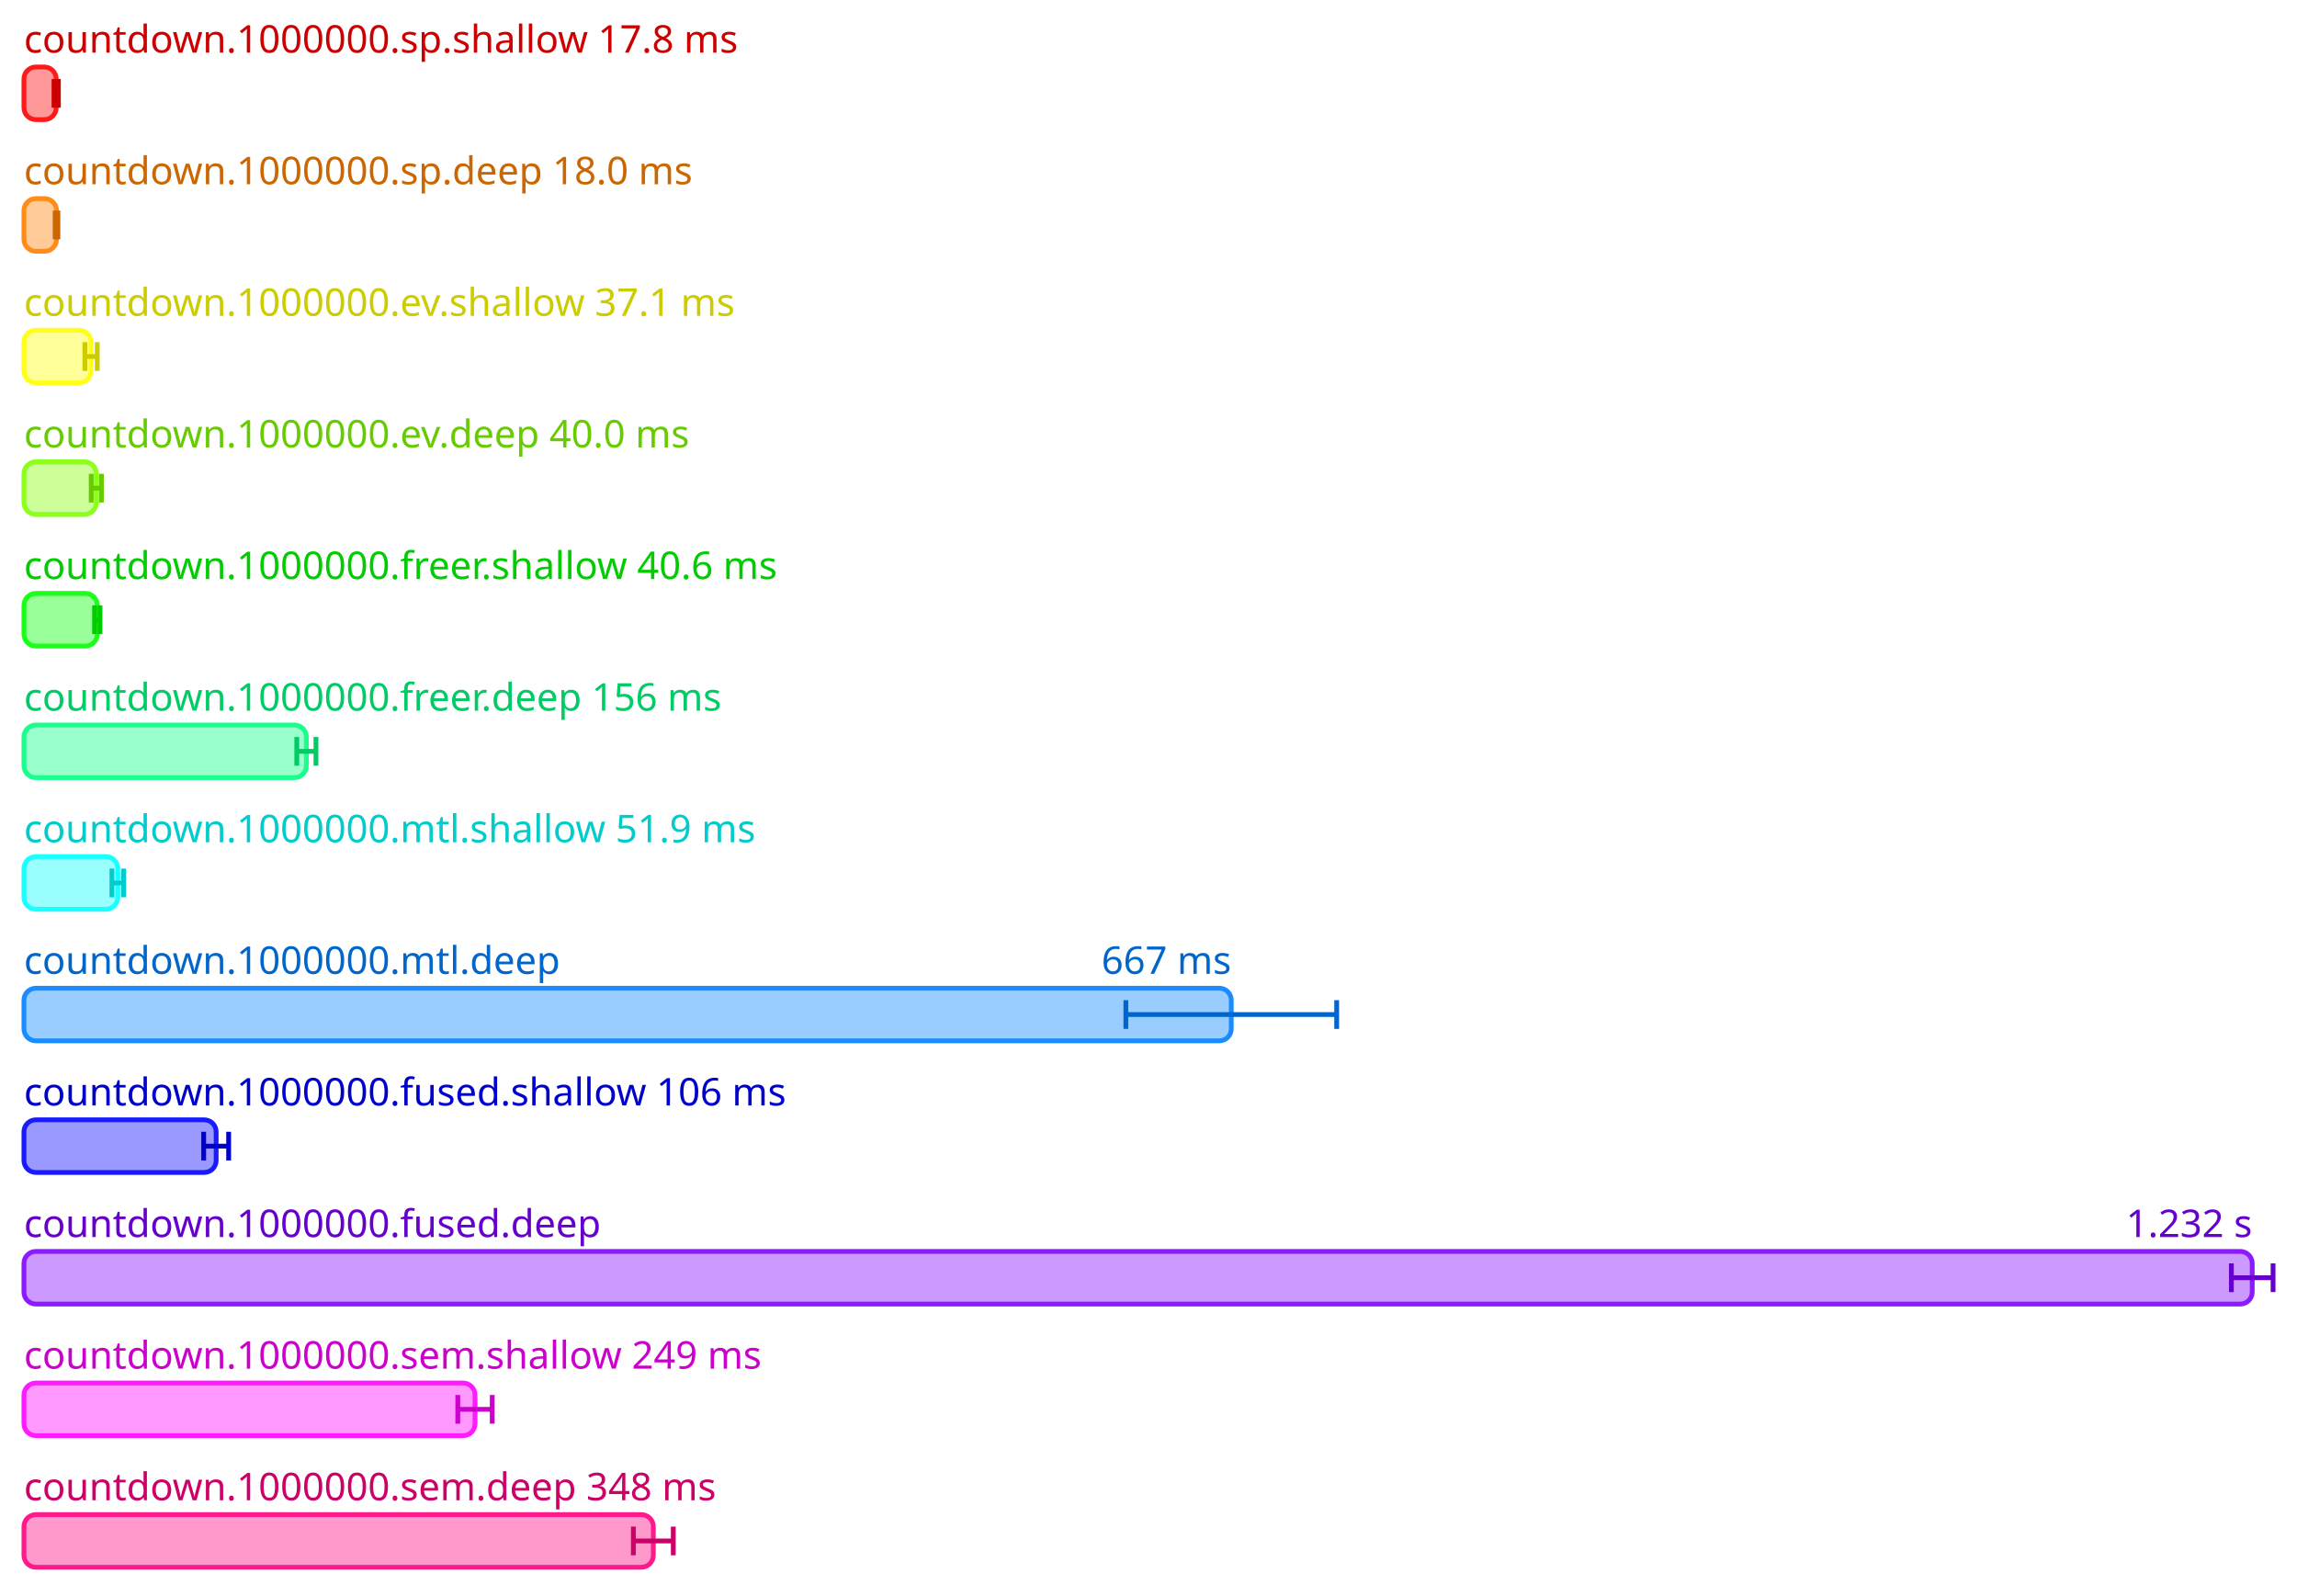
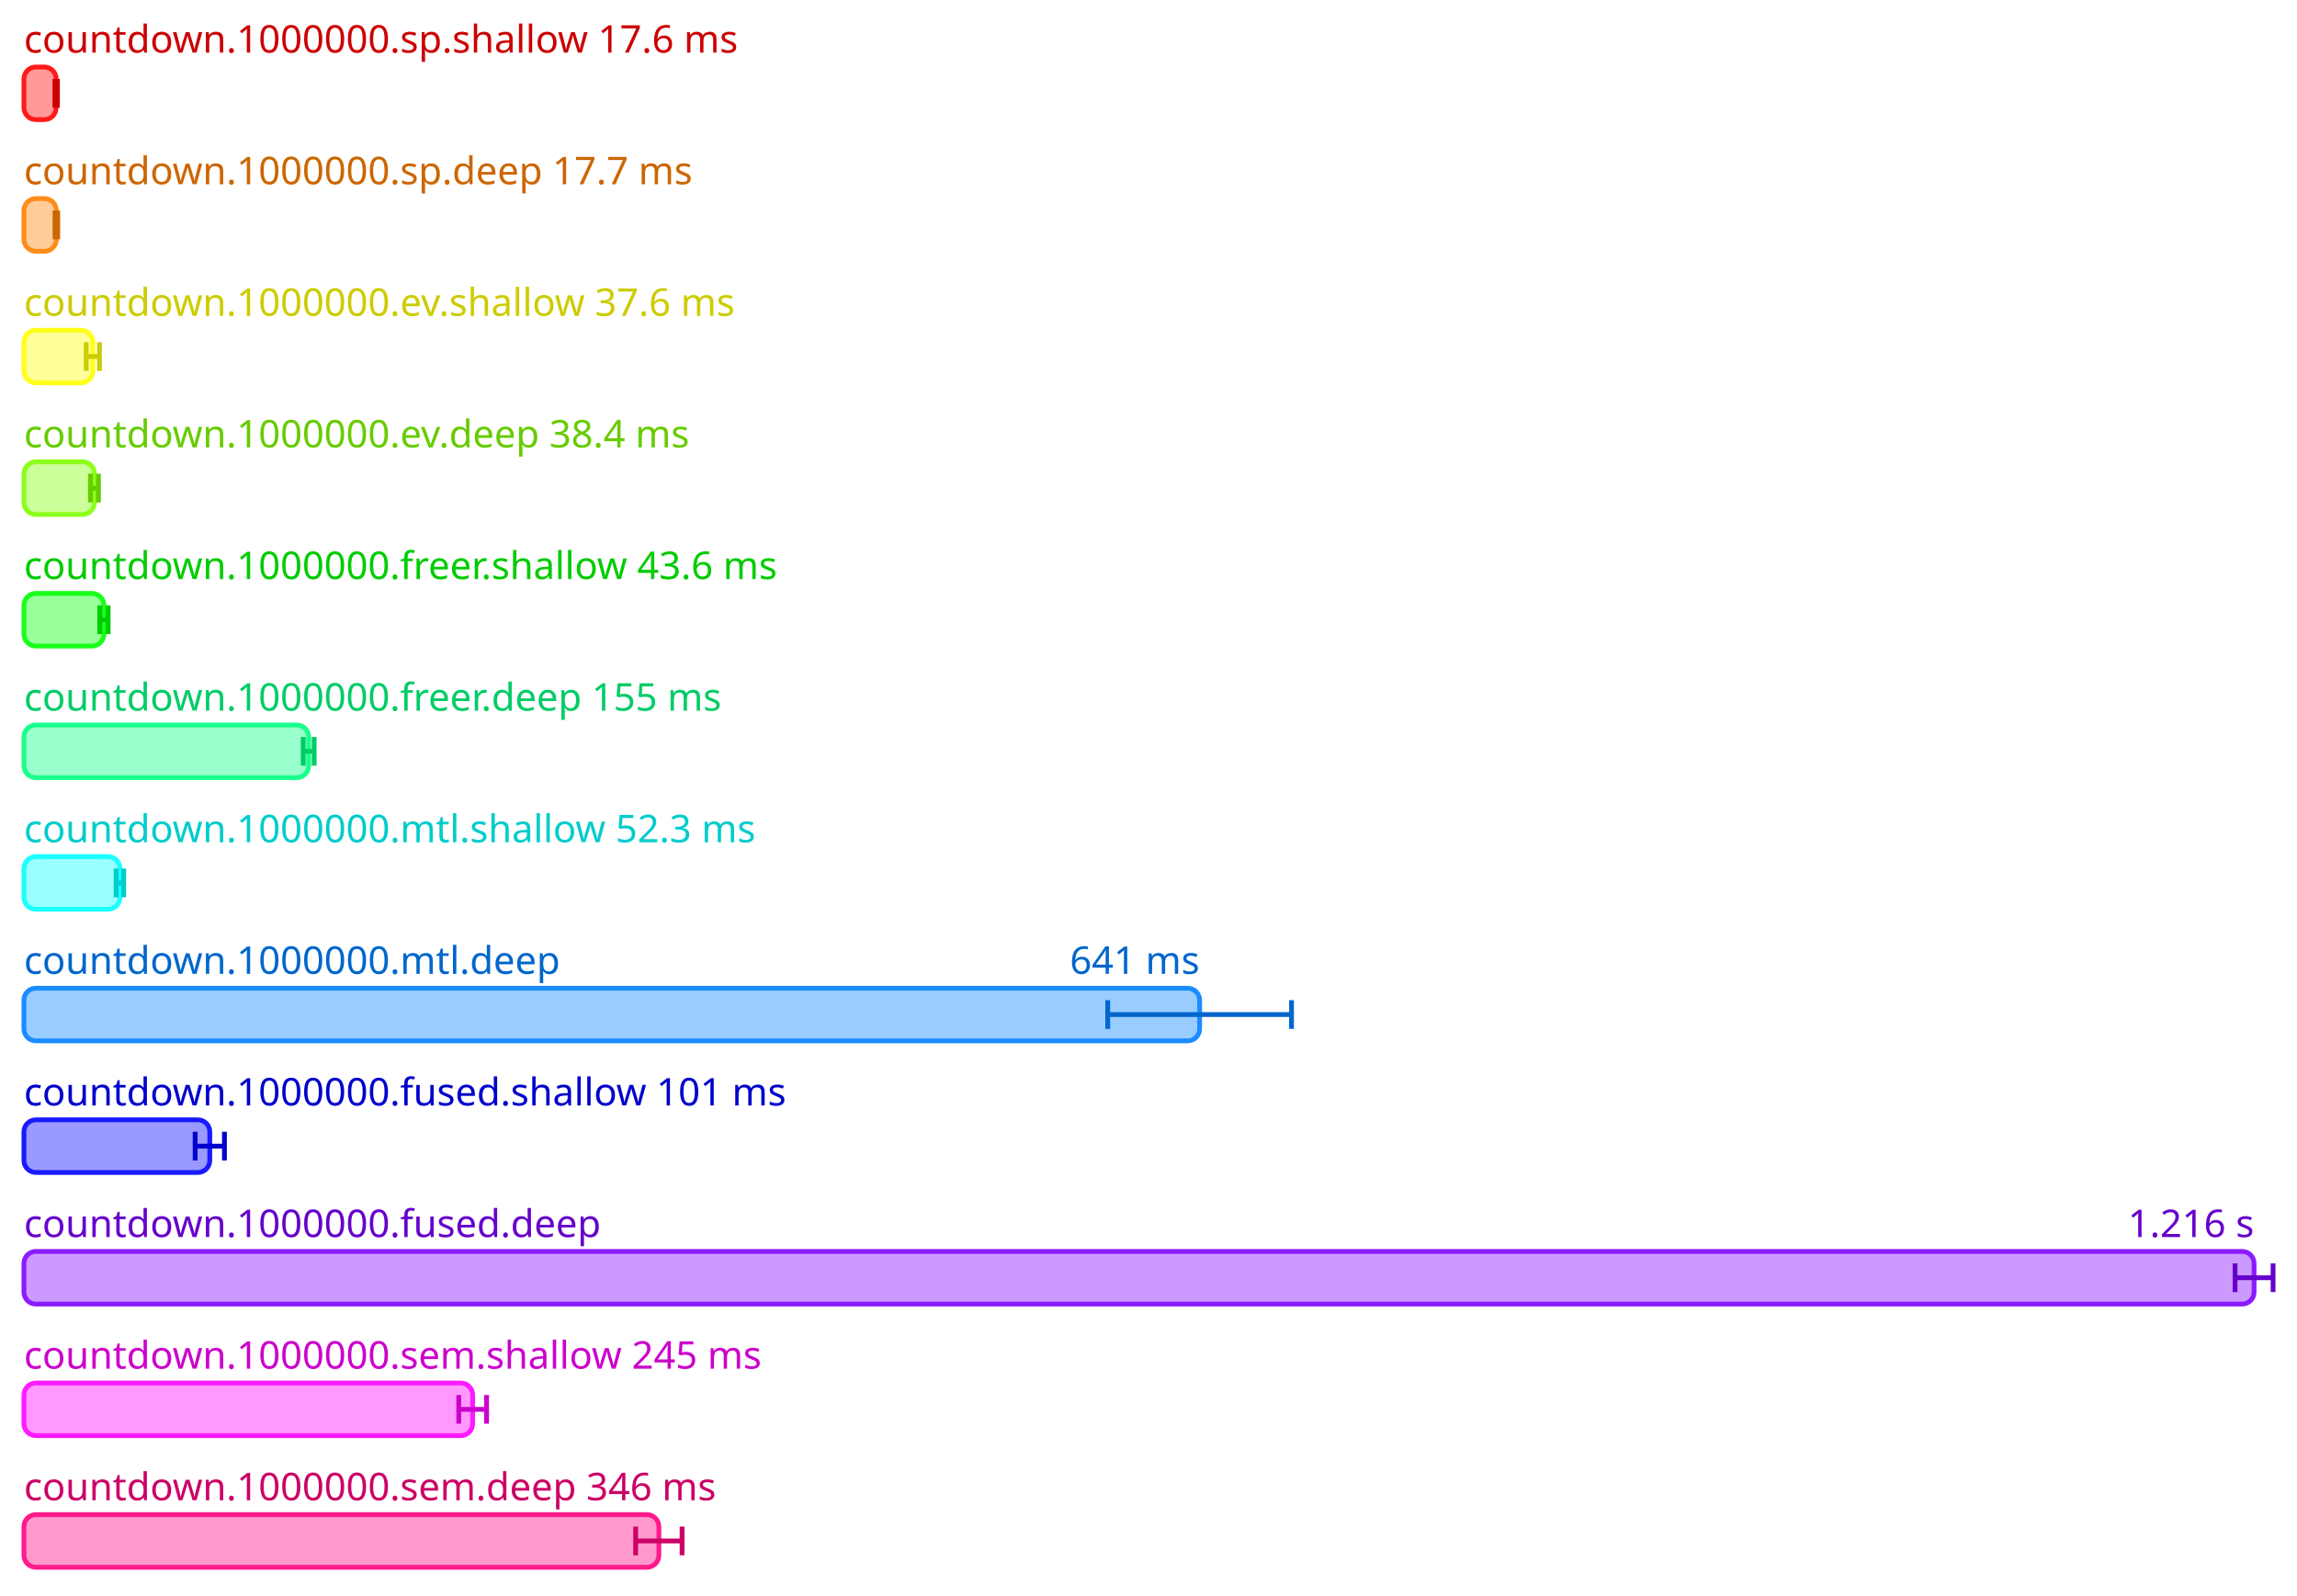
<svg xmlns="http://www.w3.org/2000/svg" height="667" width="960.0" font-size="16" font-family="sans-serif" stroke-width="2">
  <g transform="translate(10.0 0)">
-     <text fill="hsl(0, 100%, 40%)" y="22">countdown.1000000.sp.shallow 17.8 ms</text>
+     <text fill="hsl(0, 100%, 40%)" y="22">countdown.1000000.sp.shallow 17.6 ms</text>
    <g>
-       <rect y="28" rx="5" height="22" width="13.482" fill="hsl(0, 100%, 80%)" stroke="hsl(0, 100%, 55%)" />
+       <rect y="28" rx="5" height="22" width="13.478" fill="hsl(0, 100%, 80%)" stroke="hsl(0, 100%, 55%)" />
      <g stroke="hsl(0, 100%, 40%)">
-         <line x1="12.57" x2="14.394" y1="39" y2="39" />
-         <line x1="12.57" x2="12.57" y1="33" y2="45" />
-         <line x1="14.394" x2="14.394" y1="33" y2="45" />
+         <line x1="12.948" x2="14.008" y1="39" y2="39" />
+         <line x1="12.948" x2="12.948" y1="33" y2="45" />
+         <line x1="14.008" x2="14.008" y1="33" y2="45" />
      </g>
    </g>
-     <text fill="hsl(30, 100%, 40%)" y="77">countdown.1000000.sp.deep 18.0 ms</text>
+     <text fill="hsl(30, 100%, 40%)" y="77">countdown.1000000.sp.deep 17.7 ms</text>
    <g>
-       <rect y="83" rx="5" height="22" width="13.626" fill="hsl(30, 100%, 80%)" stroke="hsl(30, 100%, 55%)" />
+       <rect y="83" rx="5" height="22" width="13.558" fill="hsl(30, 100%, 80%)" stroke="hsl(30, 100%, 55%)" />
      <g stroke="hsl(30, 100%, 40%)">
-         <line x1="13.053" x2="14.2" y1="94" y2="94" />
-         <line x1="13.053" x2="13.053" y1="88" y2="100" />
-         <line x1="14.2" x2="14.2" y1="88" y2="100" />
+         <line x1="12.992" x2="14.124" y1="94" y2="94" />
+         <line x1="12.992" x2="12.992" y1="88" y2="100" />
+         <line x1="14.124" x2="14.124" y1="88" y2="100" />
      </g>
    </g>
-     <text fill="hsl(60, 100%, 40%)" y="132">countdown.1000000.ev.shallow 37.1 ms</text>
+     <text fill="hsl(60, 100%, 40%)" y="132">countdown.1000000.ev.shallow 37.6 ms</text>
    <g>
-       <rect y="138" rx="5" height="22" width="28.06" fill="hsl(60, 100%, 80%)" stroke="hsl(60, 100%, 55%)" />
+       <rect y="138" rx="5" height="22" width="28.799" fill="hsl(60, 100%, 80%)" stroke="hsl(60, 100%, 55%)" />
      <g stroke="hsl(60, 100%, 40%)">
-         <line x1="25.477" x2="30.643" y1="149" y2="149" />
-         <line x1="25.477" x2="25.477" y1="143" y2="155" />
-         <line x1="30.643" x2="30.643" y1="143" y2="155" />
+         <line x1="26.025" x2="31.573" y1="149" y2="149" />
+         <line x1="26.025" x2="26.025" y1="143" y2="155" />
+         <line x1="31.573" x2="31.573" y1="143" y2="155" />
      </g>
    </g>
-     <text fill="hsl(90, 100%, 40%)" y="187">countdown.1000000.ev.deep 40.0 ms</text>
+     <text fill="hsl(90, 100%, 40%)" y="187">countdown.1000000.ev.deep 38.4 ms</text>
    <g>
-       <rect y="193" rx="5" height="22" width="30.253" fill="hsl(90, 100%, 80%)" stroke="hsl(90, 100%, 55%)" />
+       <rect y="193" rx="5" height="22" width="29.471" fill="hsl(90, 100%, 80%)" stroke="hsl(90, 100%, 55%)" />
      <g stroke="hsl(90, 100%, 40%)">
-         <line x1="28.121" x2="32.385" y1="204" y2="204" />
-         <line x1="28.121" x2="28.121" y1="198" y2="210" />
-         <line x1="32.385" x2="32.385" y1="198" y2="210" />
+         <line x1="27.796" x2="31.146" y1="204" y2="204" />
+         <line x1="27.796" x2="27.796" y1="198" y2="210" />
+         <line x1="31.146" x2="31.146" y1="198" y2="210" />
      </g>
    </g>
-     <text fill="hsl(120, 100%, 40%)" y="242">countdown.1000000.freer.shallow 40.6 ms</text>
+     <text fill="hsl(120, 100%, 40%)" y="242">countdown.1000000.freer.shallow 43.6 ms</text>
    <g>
-       <rect y="248" rx="5" height="22" width="30.671" fill="hsl(120, 100%, 80%)" stroke="hsl(120, 100%, 55%)" />
+       <rect y="248" rx="5" height="22" width="33.443" fill="hsl(120, 100%, 80%)" stroke="hsl(120, 100%, 55%)" />
      <g stroke="hsl(120, 100%, 40%)">
-         <line x1="29.536" x2="31.806" y1="259" y2="259" />
-         <line x1="29.536" x2="29.536" y1="253" y2="265" />
-         <line x1="31.806" x2="31.806" y1="253" y2="265" />
+         <line x1="31.679" x2="35.208" y1="259" y2="259" />
+         <line x1="31.679" x2="31.679" y1="253" y2="265" />
+         <line x1="35.208" x2="35.208" y1="253" y2="265" />
      </g>
    </g>
-     <text fill="hsl(150, 100%, 40%)" y="297">countdown.1000000.freer.deep 156  ms</text>
+     <text fill="hsl(150, 100%, 40%)" y="297">countdown.1000000.freer.deep 155  ms</text>
    <g>
-       <rect y="303" rx="5" height="22" width="118.042" fill="hsl(150, 100%, 80%)" stroke="hsl(150, 100%, 55%)" />
+       <rect y="303" rx="5" height="22" width="119.009" fill="hsl(150, 100%, 80%)" stroke="hsl(150, 100%, 55%)" />
      <g stroke="hsl(150, 100%, 40%)">
-         <line x1="114.037" x2="122.048" y1="314" y2="314" />
-         <line x1="114.037" x2="114.037" y1="308" y2="320" />
-         <line x1="122.048" x2="122.048" y1="308" y2="320" />
+         <line x1="116.726" x2="121.293" y1="314" y2="314" />
+         <line x1="116.726" x2="116.726" y1="308" y2="320" />
+         <line x1="121.293" x2="121.293" y1="308" y2="320" />
      </g>
    </g>
-     <text fill="hsl(180, 100%, 40%)" y="352">countdown.1000000.mtl.shallow 51.9 ms</text>
+     <text fill="hsl(180, 100%, 40%)" y="352">countdown.1000000.mtl.shallow 52.3 ms</text>
    <g>
-       <rect y="358" rx="5" height="22" width="39.234" fill="hsl(180, 100%, 80%)" stroke="hsl(180, 100%, 55%)" />
+       <rect y="358" rx="5" height="22" width="40.114" fill="hsl(180, 100%, 80%)" stroke="hsl(180, 100%, 55%)" />
      <g stroke="hsl(180, 100%, 40%)">
-         <line x1="36.771" x2="41.697" y1="369" y2="369" />
-         <line x1="36.771" x2="36.771" y1="363" y2="375" />
-         <line x1="41.697" x2="41.697" y1="363" y2="375" />
+         <line x1="38.525" x2="41.703" y1="369" y2="369" />
+         <line x1="38.525" x2="38.525" y1="363" y2="375" />
+         <line x1="41.703" x2="41.703" y1="363" y2="375" />
      </g>
    </g>
    <g fill="hsl(210, 100%, 40%)">
      <text y="407">countdown.1000000.mtl.deep</text>
-       <text y="407" x="504.588" text-anchor="end">667  ms</text>
+       <text y="407" x="491.367" text-anchor="end">641  ms</text>
    </g>
    <g>
-       <rect y="413" rx="5" height="22" width="504.588" fill="hsl(210, 100%, 80%)" stroke="hsl(210, 100%, 55%)" />
+       <rect y="413" rx="5" height="22" width="491.367" fill="hsl(210, 100%, 80%)" stroke="hsl(210, 100%, 55%)" />
      <g stroke="hsl(210, 100%, 40%)">
-         <line x1="460.535" x2="548.642" y1="424" y2="424" />
-         <line x1="460.535" x2="460.535" y1="418" y2="430" />
-         <line x1="548.642" x2="548.642" y1="418" y2="430" />
+         <line x1="452.959" x2="529.775" y1="424" y2="424" />
+         <line x1="452.959" x2="452.959" y1="418" y2="430" />
+         <line x1="529.775" x2="529.775" y1="418" y2="430" />
      </g>
    </g>
-     <text fill="hsl(240, 100%, 40%)" y="462">countdown.1000000.fused.shallow 106  ms</text>
+     <text fill="hsl(240, 100%, 40%)" y="462">countdown.1000000.fused.shallow 101  ms</text>
    <g>
-       <rect y="468" rx="5" height="22" width="80.339" fill="hsl(240, 100%, 80%)" stroke="hsl(240, 100%, 55%)" />
+       <rect y="468" rx="5" height="22" width="77.676" fill="hsl(240, 100%, 80%)" stroke="hsl(240, 100%, 55%)" />
      <g stroke="hsl(240, 100%, 40%)">
-         <line x1="75.124" x2="85.555" y1="479" y2="479" />
-         <line x1="75.124" x2="75.124" y1="473" y2="485" />
-         <line x1="85.555" x2="85.555" y1="473" y2="485" />
+         <line x1="71.553" x2="83.8" y1="479" y2="479" />
+         <line x1="71.553" x2="71.553" y1="473" y2="485" />
+         <line x1="83.8" x2="83.8" y1="473" y2="485" />
      </g>
    </g>
    <g fill="hsl(270, 100%, 40%)">
      <text y="517">countdown.1000000.fused.deep</text>
-       <text y="517" x="931.284" text-anchor="end">1.232 s</text>
+       <text y="517" x="932.058" text-anchor="end">1.216 s</text>
    </g>
    <g>
-       <rect y="523" rx="5" height="22" width="931.284" fill="hsl(270, 100%, 80%)" stroke="hsl(270, 100%, 55%)" />
+       <rect y="523" rx="5" height="22" width="932.058" fill="hsl(270, 100%, 80%)" stroke="hsl(270, 100%, 55%)" />
      <g stroke="hsl(270, 100%, 40%)">
-         <line x1="922.568" x2="940.0" y1="534" y2="534" />
-         <line x1="922.568" x2="922.568" y1="528" y2="540" />
+         <line x1="924.115" x2="940.0" y1="534" y2="534" />
+         <line x1="924.115" x2="924.115" y1="528" y2="540" />
        <line x1="940.0" x2="940.0" y1="528" y2="540" />
      </g>
    </g>
-     <text fill="hsl(300, 100%, 40%)" y="572">countdown.1000000.sem.shallow 249  ms</text>
+     <text fill="hsl(300, 100%, 40%)" y="572">countdown.1000000.sem.shallow 245  ms</text>
    <g>
-       <rect y="578" rx="5" height="22" width="188.529" fill="hsl(300, 100%, 80%)" stroke="hsl(300, 100%, 55%)" />
+       <rect y="578" rx="5" height="22" width="187.545" fill="hsl(300, 100%, 80%)" stroke="hsl(300, 100%, 55%)" />
      <g stroke="hsl(300, 100%, 40%)">
-         <line x1="181.33" x2="195.728" y1="589" y2="589" />
-         <line x1="181.33" x2="181.33" y1="583" y2="595" />
-         <line x1="195.728" x2="195.728" y1="583" y2="595" />
+         <line x1="181.727" x2="193.363" y1="589" y2="589" />
+         <line x1="181.727" x2="181.727" y1="583" y2="595" />
+         <line x1="193.363" x2="193.363" y1="583" y2="595" />
      </g>
    </g>
-     <text fill="hsl(330, 100%, 40%)" y="627">countdown.1000000.sem.deep 348  ms</text>
+     <text fill="hsl(330, 100%, 40%)" y="627">countdown.1000000.sem.deep 346  ms</text>
    <g>
-       <rect y="633" rx="5" height="22" width="263.047" fill="hsl(330, 100%, 80%)" stroke="hsl(330, 100%, 55%)" />
+       <rect y="633" rx="5" height="22" width="265.367" fill="hsl(330, 100%, 80%)" stroke="hsl(330, 100%, 55%)" />
      <g stroke="hsl(330, 100%, 40%)">
-         <line x1="254.702" x2="271.393" y1="644" y2="644" />
-         <line x1="254.702" x2="254.702" y1="638" y2="650" />
-         <line x1="271.393" x2="271.393" y1="638" y2="650" />
+         <line x1="255.673" x2="275.062" y1="644" y2="644" />
+         <line x1="255.673" x2="255.673" y1="638" y2="650" />
+         <line x1="275.062" x2="275.062" y1="638" y2="650" />
      </g>
    </g>
  </g>
</svg>
